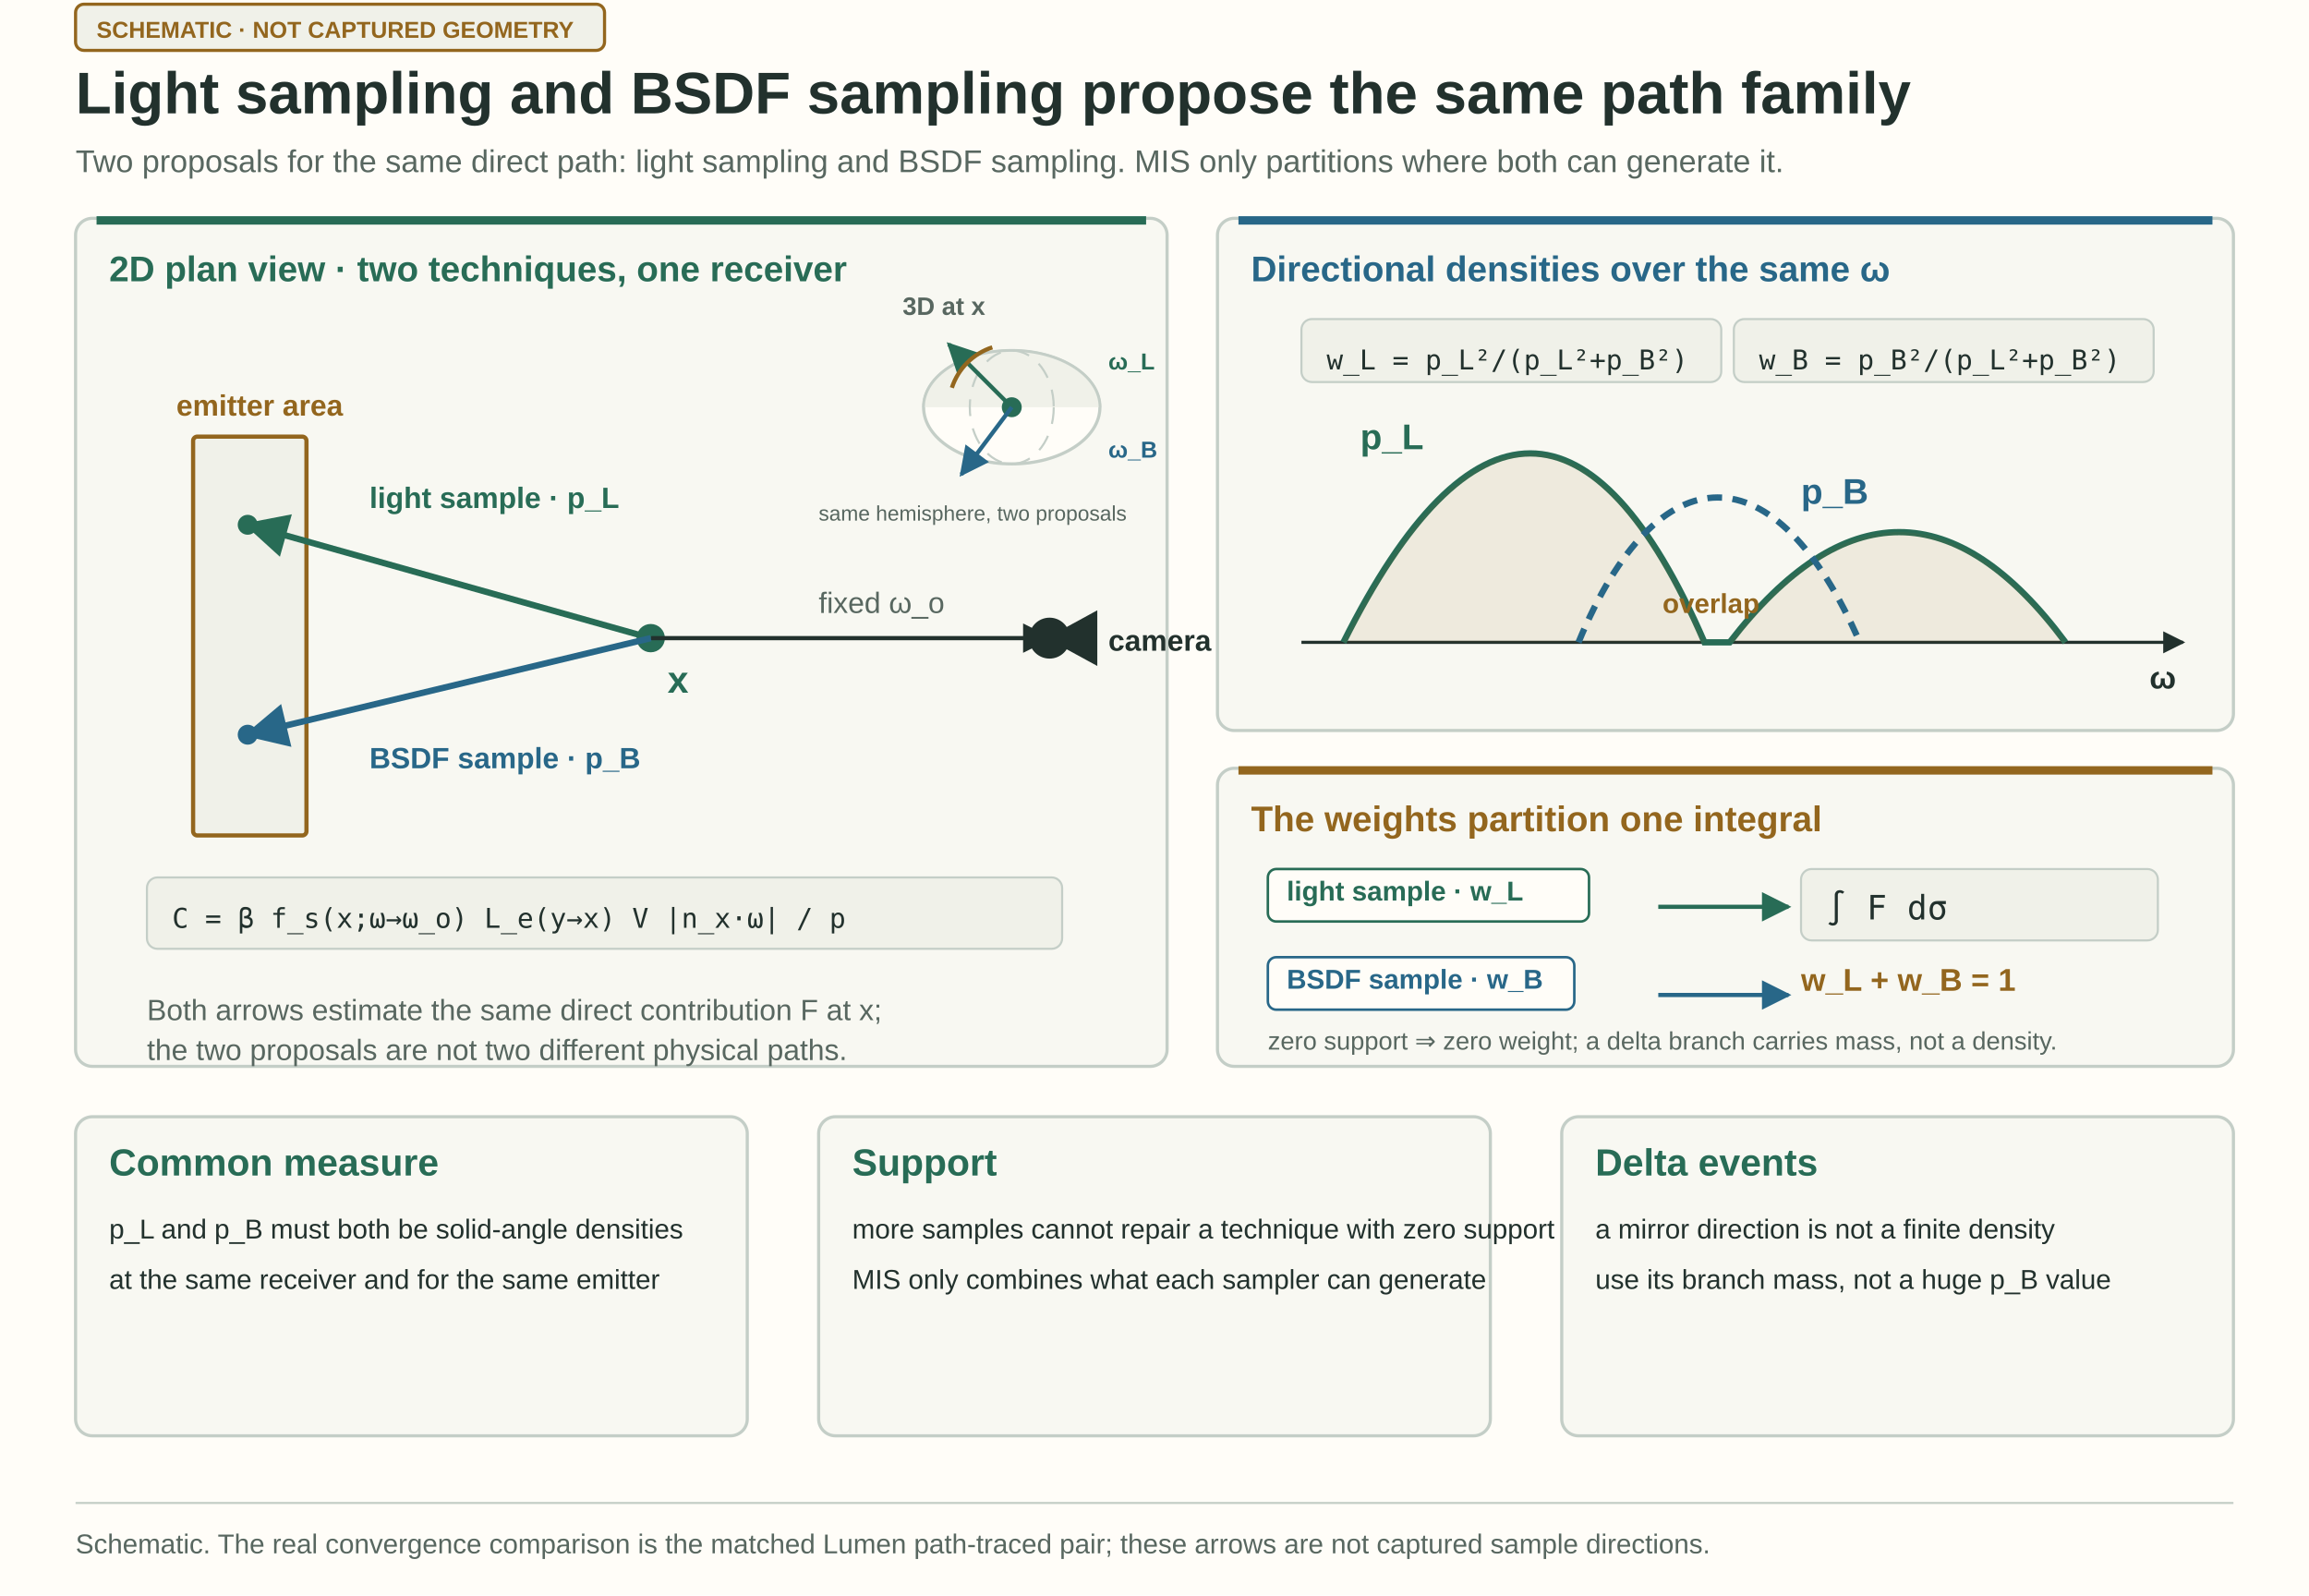
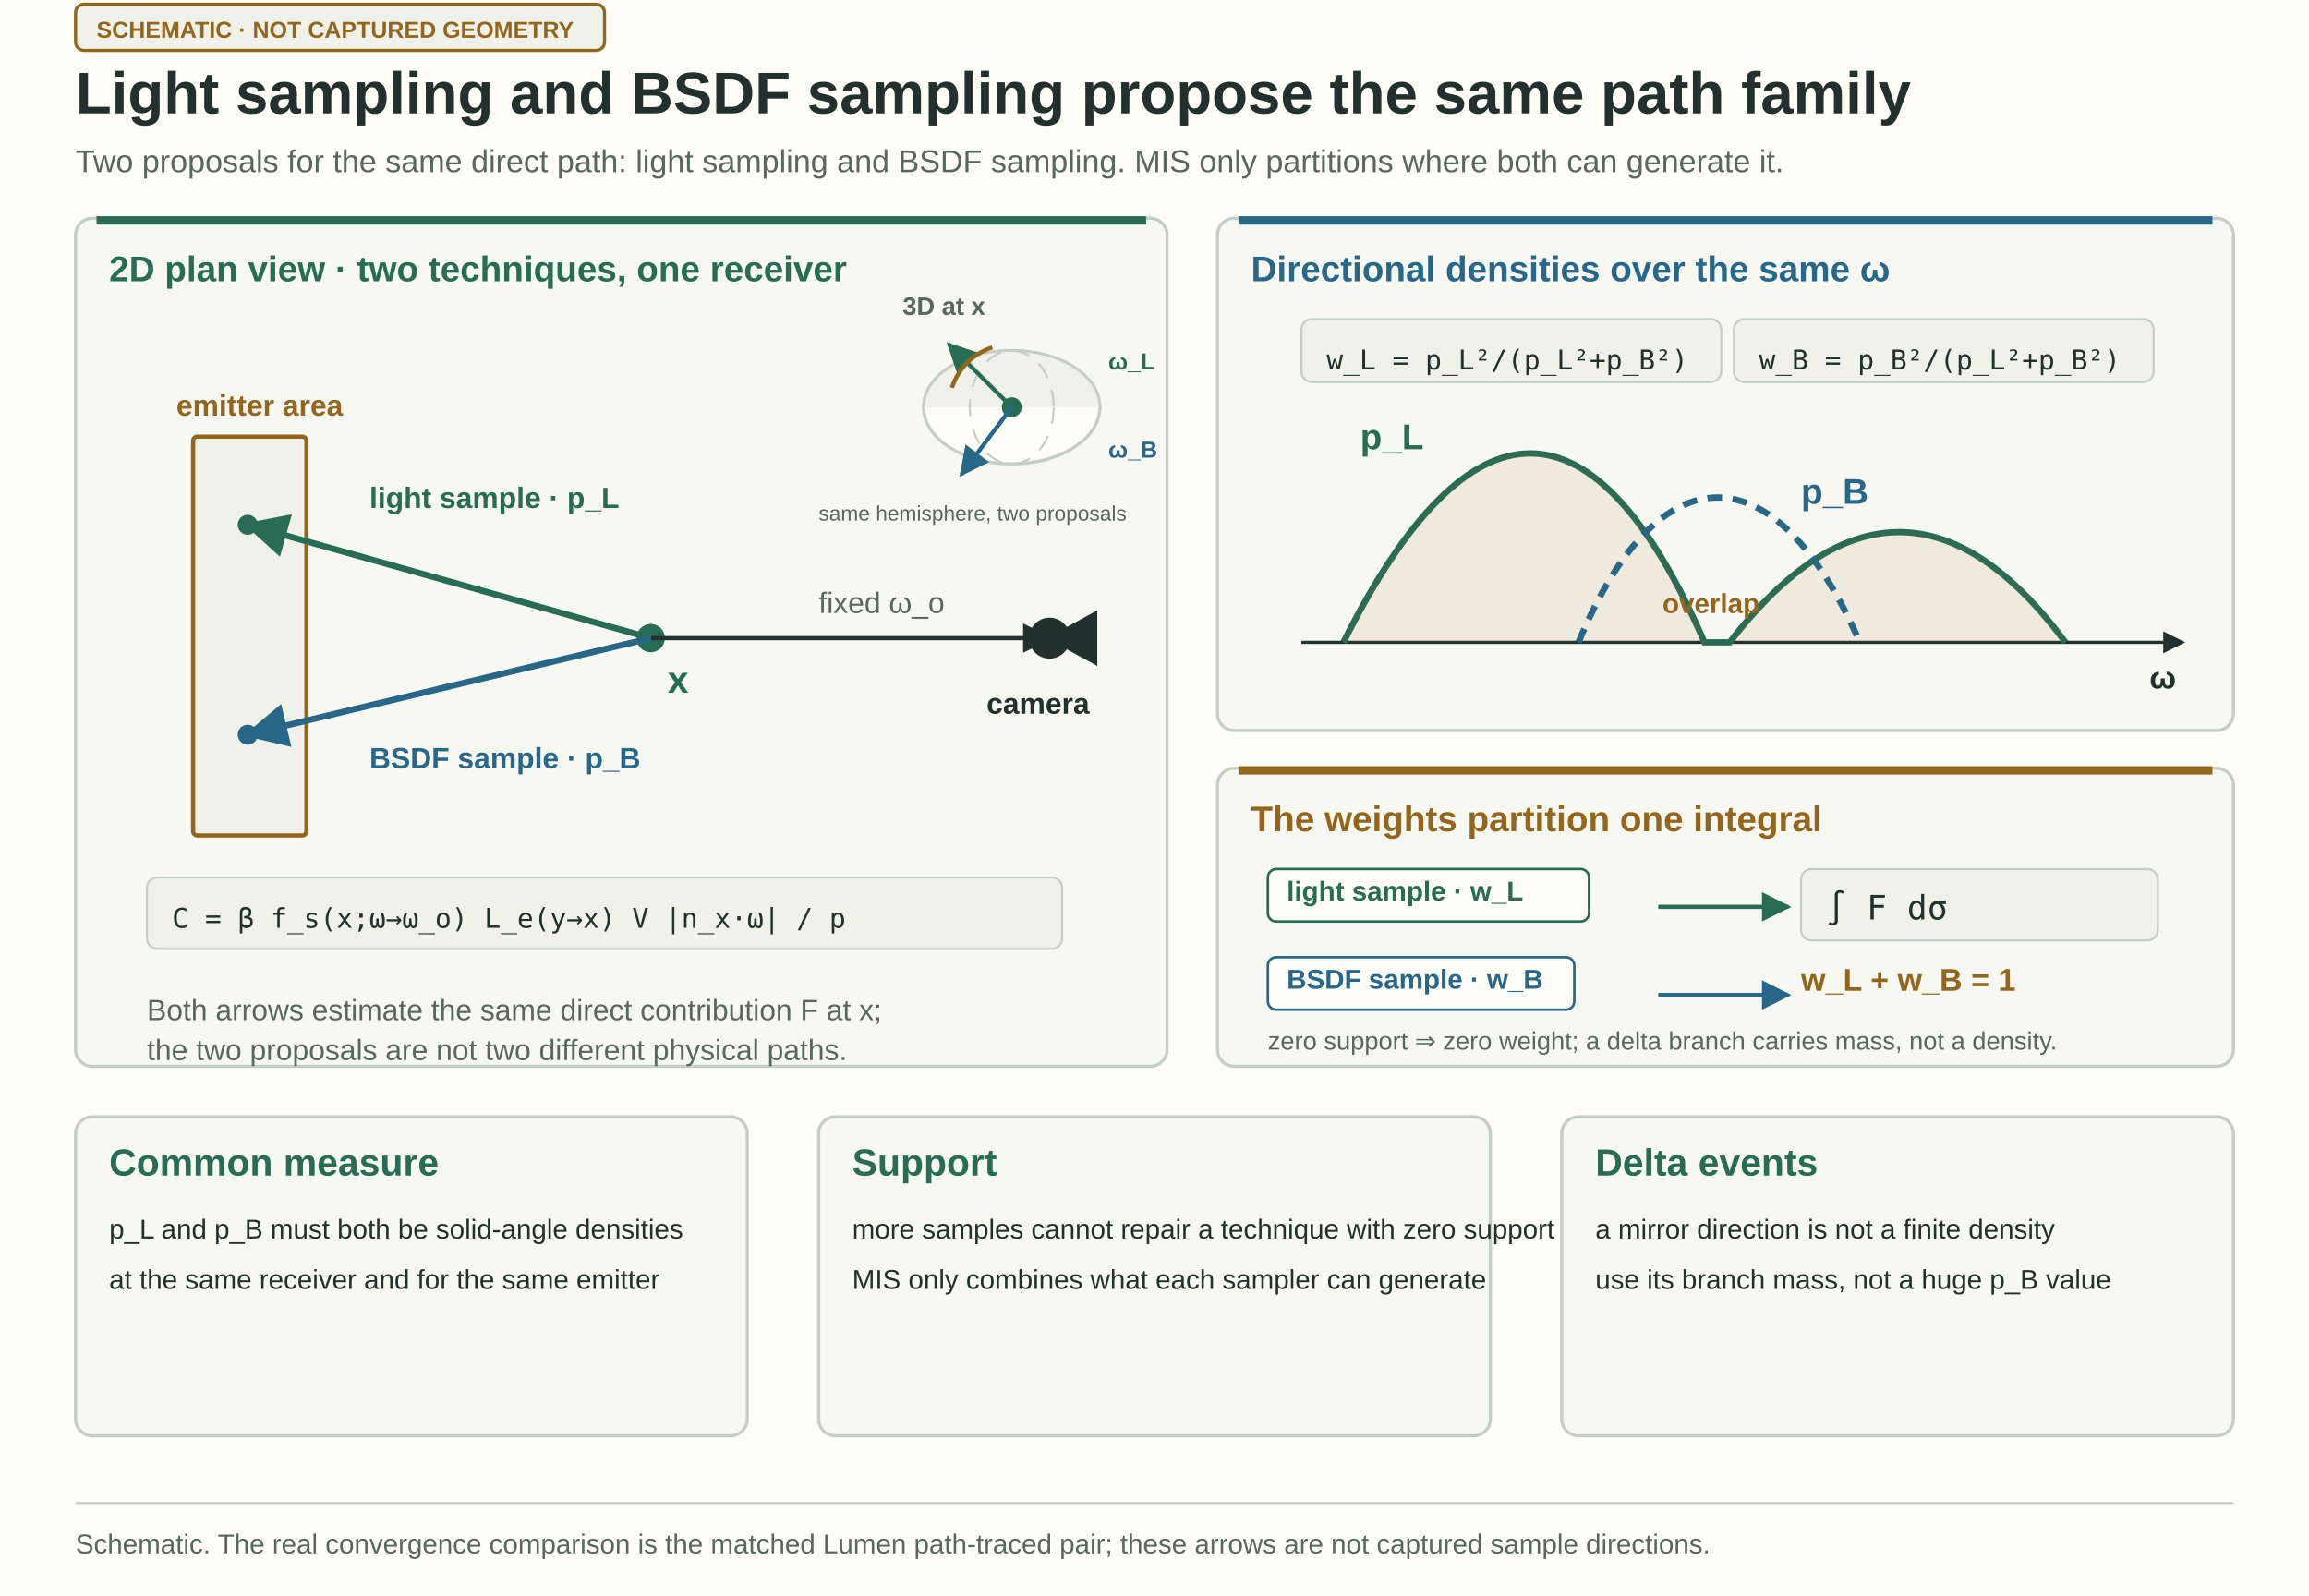
<svg xmlns="http://www.w3.org/2000/svg" viewBox="0 0 1100 760" width="1100" height="760" role="img" aria-labelledby="title desc" data-schematic="true">
  <defs>
    <marker id="arrow-green" viewBox="0 0 10 10" refX="9" refY="5" markerWidth="7" markerHeight="7" orient="auto-start-reverse">
      <path d="M0 0 L10 5 L0 10 Z" fill="#286c56" />
    </marker>
    <marker id="arrow-blue" viewBox="0 0 10 10" refX="9" refY="5" markerWidth="7" markerHeight="7" orient="auto-start-reverse">
      <path d="M0 0 L10 5 L0 10 Z" fill="#286788" />
    </marker>
    <marker id="arrow-gold" viewBox="0 0 10 10" refX="9" refY="5" markerWidth="7" markerHeight="7" orient="auto-start-reverse">
      <path d="M0 0 L10 5 L0 10 Z" fill="#93661e" />
    </marker>
    <marker id="arrow-red" viewBox="0 0 10 10" refX="9" refY="5" markerWidth="7" markerHeight="7" orient="auto-start-reverse">
      <path d="M0 0 L10 5 L0 10 Z" fill="#aa5343" />
    </marker>
    <marker id="arrow-muted" viewBox="0 0 10 10" refX="9" refY="5" markerWidth="7" markerHeight="7" orient="auto-start-reverse">
      <path d="M0 0 L10 5 L0 10 Z" fill="#586760" />
    </marker>
    <marker id="arrow-ink" viewBox="0 0 10 10" refX="9" refY="5" markerWidth="7" markerHeight="7" orient="auto-start-reverse">
      <path d="M0 0 L10 5 L0 10 Z" fill="#22312d" />
    </marker>
  </defs>
  <rect width="1100" height="760" fill="#fffdf8" />
  <g font-family="Segoe UI, Arial, sans-serif">
    <rect x="36" y="2" width="252" height="22" rx="4" fill="#f0f1e9" stroke="#93661e" stroke-width="1.5" opacity="1" />
    <text x="46" y="18" font-family="Segoe UI, Arial, sans-serif" font-size="11" fill="#93661e" font-weight="600" text-anchor="start">SCHEMATIC · NOT CAPTURED GEOMETRY</text>
    <text x="36" y="54" font-family="Segoe UI, Arial, sans-serif" font-size="28" fill="#22312d" font-weight="600" text-anchor="start">Light sampling and BSDF sampling propose the same path family</text>
    <text x="36" y="82" font-family="Segoe UI, Arial, sans-serif" font-size="15" fill="#586760" font-weight="400" text-anchor="start">Two proposals for the same direct path: light sampling and BSDF sampling. MIS only partitions where both can generate it.</text>
    <rect x="36" y="104" width="520" height="404" rx="8" fill="#f8f8f2" stroke="#c4cec7" stroke-width="1.5" opacity="1" />
    <path d="M46 105H546" stroke="#286c56" stroke-width="4" />
    <text x="52" y="134" font-family="Segoe UI, Arial, sans-serif" font-size="17" fill="#286c56" font-weight="600" text-anchor="start">2D plan view · two techniques, one receiver</text>
    <rect x="92" y="208" width="54" height="190" rx="2" fill="#f0f1e9" stroke="#93661e" stroke-width="2" opacity="1" />
    <text x="84" y="198" font-family="Segoe UI, Arial, sans-serif" font-size="14" fill="#93661e" font-weight="600" text-anchor="start">emitter area</text>
    <circle cx="500" cy="304" r="9" fill="#22312d" stroke="#22312d" stroke-width="1.5" />
    <path d="M500 304L522 292L522 316Z" fill="#22312d" stroke="#22312d" stroke-width="1.5" opacity="1" />
-     <text x="528" y="310" font-family="Segoe UI, Arial, sans-serif" font-size="14" fill="#22312d" font-weight="600" text-anchor="start">camera</text>
+     <text x="470" y="340" font-family="Segoe UI, Arial, sans-serif" font-size="14" fill="#22312d" font-weight="600" text-anchor="start">camera</text>
    <circle cx="310" cy="304" r="6" fill="#286c56" stroke="#286c56" stroke-width="1.5" />
    <text x="318" y="330" font-family="Segoe UI, Arial, sans-serif" font-size="18" fill="#286c56" font-weight="600" text-anchor="start">x</text>
    <path d="M310 304L500 304" fill="none" stroke="#22312d" stroke-width="2" marker-end="url(#arrow-ink)" />
    <text x="390" y="292" font-family="Segoe UI, Arial, sans-serif" font-size="14" fill="#586760" font-weight="400" text-anchor="start">fixed ω_o</text>
    <path d="M310 304L118 250" fill="none" stroke="#286c56" stroke-width="3" marker-end="url(#arrow-green)" />
    <circle cx="118" cy="250" r="4" fill="#286c56" stroke="#286c56" stroke-width="1.5" />
    <text x="176" y="242" font-family="Segoe UI, Arial, sans-serif" font-size="14" fill="#286c56" font-weight="600" text-anchor="start">light sample · p_L</text>
    <path d="M310 304L118 350" fill="none" stroke="#286788" stroke-width="3" marker-end="url(#arrow-blue)" />
    <circle cx="118" cy="350" r="4" fill="#286788" stroke="#286788" stroke-width="1.5" />
    <text x="176" y="366" font-family="Segoe UI, Arial, sans-serif" font-size="14" fill="#286788" font-weight="600" text-anchor="start">BSDF sample · p_B</text>
    <text x="70" y="486" font-family="Segoe UI, Arial, sans-serif" font-size="14" fill="#586760" font-weight="400" text-anchor="start">Both arrows estimate the same direct contribution F at x;</text>
    <text x="70" y="505" font-family="Segoe UI, Arial, sans-serif" font-size="14" fill="#586760" font-weight="400" text-anchor="start">the two proposals are not two different physical paths.</text>
    <rect x="70" y="418" width="436" height="34" rx="5" fill="#f0f1e9" stroke="#c4cec7" stroke-width="1" opacity="1" />
    <text x="82" y="442" font-family="Cascadia Code, Consolas, monospace" font-size="13" fill="#22312d" font-weight="400" text-anchor="start">C = β f_s(x;ω→ω_o) L_e(y→x) V |n_x·ω| / p</text>
    <ellipse cx="482" cy="194" rx="42" ry="27" fill="#fffdf8" stroke="#c4cec7" stroke-width="1.5" />
    <path d="M440 194A42 27 0 0 1 524 194" fill="#f0f1e9" stroke="#c4cec7" stroke-width="1.2" />
    <ellipse cx="482" cy="194" rx="20" ry="27" fill="none" stroke="#c4cec7" stroke-width="1" stroke-dasharray="8 6" />
    <circle cx="482" cy="194" r="4" fill="#286c56" stroke="#286c56" stroke-width="1.5" />
    <path d="M482 194L452 164" fill="none" stroke="#286c56" stroke-width="2" marker-end="url(#arrow-green)" />
    <path d="M482 194L458 226" fill="none" stroke="#286788" stroke-width="2" marker-end="url(#arrow-blue)" />
    <path d="M453.47 184.73A30 30 0 0 1 472.73 165.47" fill="none" stroke="#93661e" stroke-width="2" />
    <text x="430" y="150" font-family="Segoe UI, Arial, sans-serif" font-size="12" fill="#586760" font-weight="600" text-anchor="start">3D at x</text>
    <text x="528" y="176" font-family="Segoe UI, Arial, sans-serif" font-size="11" fill="#286c56" font-weight="600" text-anchor="start">ω_L</text>
    <text x="528" y="218" font-family="Segoe UI, Arial, sans-serif" font-size="11" fill="#286788" font-weight="600" text-anchor="start">ω_B</text>
    <text x="390" y="248" font-family="Segoe UI, Arial, sans-serif" font-size="10" fill="#586760" font-weight="400" text-anchor="start">same hemisphere, two proposals</text>
    <rect x="580" y="104" width="484" height="244" rx="8" fill="#f8f8f2" stroke="#c4cec7" stroke-width="1.5" opacity="1" />
    <path d="M590 105H1054" stroke="#286788" stroke-width="4" />
    <text x="596" y="134" font-family="Segoe UI, Arial, sans-serif" font-size="17" fill="#286788" font-weight="600" text-anchor="start">Directional densities over the same ω</text>
    <path d="M620 306L1040 306" fill="none" stroke="#22312d" stroke-width="1.5" marker-end="url(#arrow-ink)" />
    <text x="1024" y="328" font-family="Segoe UI, Arial, sans-serif" font-size="15" fill="#22312d" font-weight="600" text-anchor="start">ω</text>
    <path d="M640 306C700 186 760 186 812 306L824 306C878 236 932 236 984 306" fill="none" stroke="#286c56" stroke-width="3" />
    <path d="M640 306C700 186 760 186 812 306L824 306C878 236 932 236 984 306" fill="#93661e" opacity="0.10" />
    <path d="M752 306C790 214 846 214 886 306" fill="none" stroke="#286788" stroke-width="3" stroke-dasharray="7 5" />
    <text x="648" y="214" font-family="Segoe UI, Arial, sans-serif" font-size="17" fill="#286c56" font-weight="600" text-anchor="start">p_L</text>
    <text x="858" y="240" font-family="Segoe UI, Arial, sans-serif" font-size="17" fill="#286788" font-weight="600" text-anchor="start">p_B</text>
    <text x="792" y="292" font-family="Segoe UI, Arial, sans-serif" font-size="13" fill="#93661e" font-weight="600" text-anchor="start">overlap</text>
    <rect x="620" y="152" width="200" height="30" rx="5" fill="#f0f1e9" stroke="#c4cec7" stroke-width="1" opacity="1" />
    <text x="632" y="176" font-family="Cascadia Code, Consolas, monospace" font-size="13" fill="#22312d" font-weight="400" text-anchor="start">w_L = p_L²/(p_L²+p_B²)</text>
    <rect x="826" y="152" width="200" height="30" rx="5" fill="#f0f1e9" stroke="#c4cec7" stroke-width="1" opacity="1" />
    <text x="838" y="176" font-family="Cascadia Code, Consolas, monospace" font-size="13" fill="#22312d" font-weight="400" text-anchor="start">w_B = p_B²/(p_L²+p_B²)</text>
    <rect x="580" y="366" width="484" height="142" rx="8" fill="#f8f8f2" stroke="#c4cec7" stroke-width="1.5" opacity="1" />
    <path d="M590 367H1054" stroke="#93661e" stroke-width="4" />
    <text x="596" y="396" font-family="Segoe UI, Arial, sans-serif" font-size="17" fill="#93661e" font-weight="600" text-anchor="start">The weights partition one integral</text>
    <rect x="604" y="414" width="153" height="25" rx="4" fill="#fffdf8" stroke="#286c56" stroke-width="1.2" opacity="1" />
    <text x="613" y="429" font-family="Segoe UI, Arial, sans-serif" font-size="13" fill="#286c56" font-weight="600" text-anchor="start">light sample · w_L</text>
    <rect x="604" y="456" width="146" height="25" rx="4" fill="#fffdf8" stroke="#286788" stroke-width="1.2" opacity="1" />
    <text x="613" y="471" font-family="Segoe UI, Arial, sans-serif" font-size="13" fill="#286788" font-weight="600" text-anchor="start">BSDF sample · w_B</text>
    <path d="M790 432L852 432" fill="none" stroke="#286c56" stroke-width="2" marker-end="url(#arrow-green)" />
    <path d="M790 474L852 474" fill="none" stroke="#286788" stroke-width="2" marker-end="url(#arrow-blue)" />
    <rect x="858" y="414" width="170" height="34" rx="5" fill="#f0f1e9" stroke="#c4cec7" stroke-width="1" opacity="1" />
    <text x="870" y="438" font-family="Cascadia Code, Consolas, monospace" font-size="16" fill="#22312d" font-weight="400" text-anchor="start">∫ F dσ</text>
    <text x="858" y="472" font-family="Segoe UI, Arial, sans-serif" font-size="15" fill="#93661e" font-weight="600" text-anchor="start">w_L + w_B = 1</text>
    <text x="604" y="500" font-family="Segoe UI, Arial, sans-serif" font-size="12" fill="#586760" font-weight="400" text-anchor="start">zero support ⇒ zero weight; a delta branch carries mass, not a density.</text>
    <rect x="36" y="532" width="320" height="152" rx="8" fill="#f8f8f2" stroke="#c4cec7" stroke-width="1.5" opacity="1" />
    <text x="52" y="560" font-family="Segoe UI, Arial, sans-serif" font-size="18" fill="#286c56" font-weight="600" text-anchor="start">Common measure</text>
    <text x="52" y="590" font-family="Segoe UI, Arial, sans-serif" font-size="13" fill="#22312d" font-weight="400" text-anchor="start">p_L and p_B must both be solid-angle densities</text>
    <text x="52" y="614" font-family="Segoe UI, Arial, sans-serif" font-size="13" fill="#22312d" font-weight="400" text-anchor="start">at the same receiver and for the same emitter</text>
    <rect x="390" y="532" width="320" height="152" rx="8" fill="#f8f8f2" stroke="#c4cec7" stroke-width="1.5" opacity="1" />
    <text x="406" y="560" font-family="Segoe UI, Arial, sans-serif" font-size="18" fill="#286c56" font-weight="600" text-anchor="start">Support</text>
    <text x="406" y="590" font-family="Segoe UI, Arial, sans-serif" font-size="13" fill="#22312d" font-weight="400" text-anchor="start">more samples cannot repair a technique with zero support</text>
    <text x="406" y="614" font-family="Segoe UI, Arial, sans-serif" font-size="13" fill="#22312d" font-weight="400" text-anchor="start">MIS only combines what each sampler can generate</text>
    <rect x="744" y="532" width="320" height="152" rx="8" fill="#f8f8f2" stroke="#c4cec7" stroke-width="1.5" opacity="1" />
    <text x="760" y="560" font-family="Segoe UI, Arial, sans-serif" font-size="18" fill="#286c56" font-weight="600" text-anchor="start">Delta events</text>
    <text x="760" y="590" font-family="Segoe UI, Arial, sans-serif" font-size="13" fill="#22312d" font-weight="400" text-anchor="start">a mirror direction is not a finite density</text>
    <text x="760" y="614" font-family="Segoe UI, Arial, sans-serif" font-size="13" fill="#22312d" font-weight="400" text-anchor="start">use its branch mass, not a huge p_B value</text>
    <path d="M36 716L1064 716" fill="none" stroke="#c4cec7" stroke-width="1" />
    <text x="36" y="740" font-family="Segoe UI, Arial, sans-serif" font-size="13" fill="#586760" font-weight="400" text-anchor="start">Schematic. The real convergence comparison is the matched Lumen path-traced pair; these arrows are not captured sample directions.</text>
  </g>
</svg>
